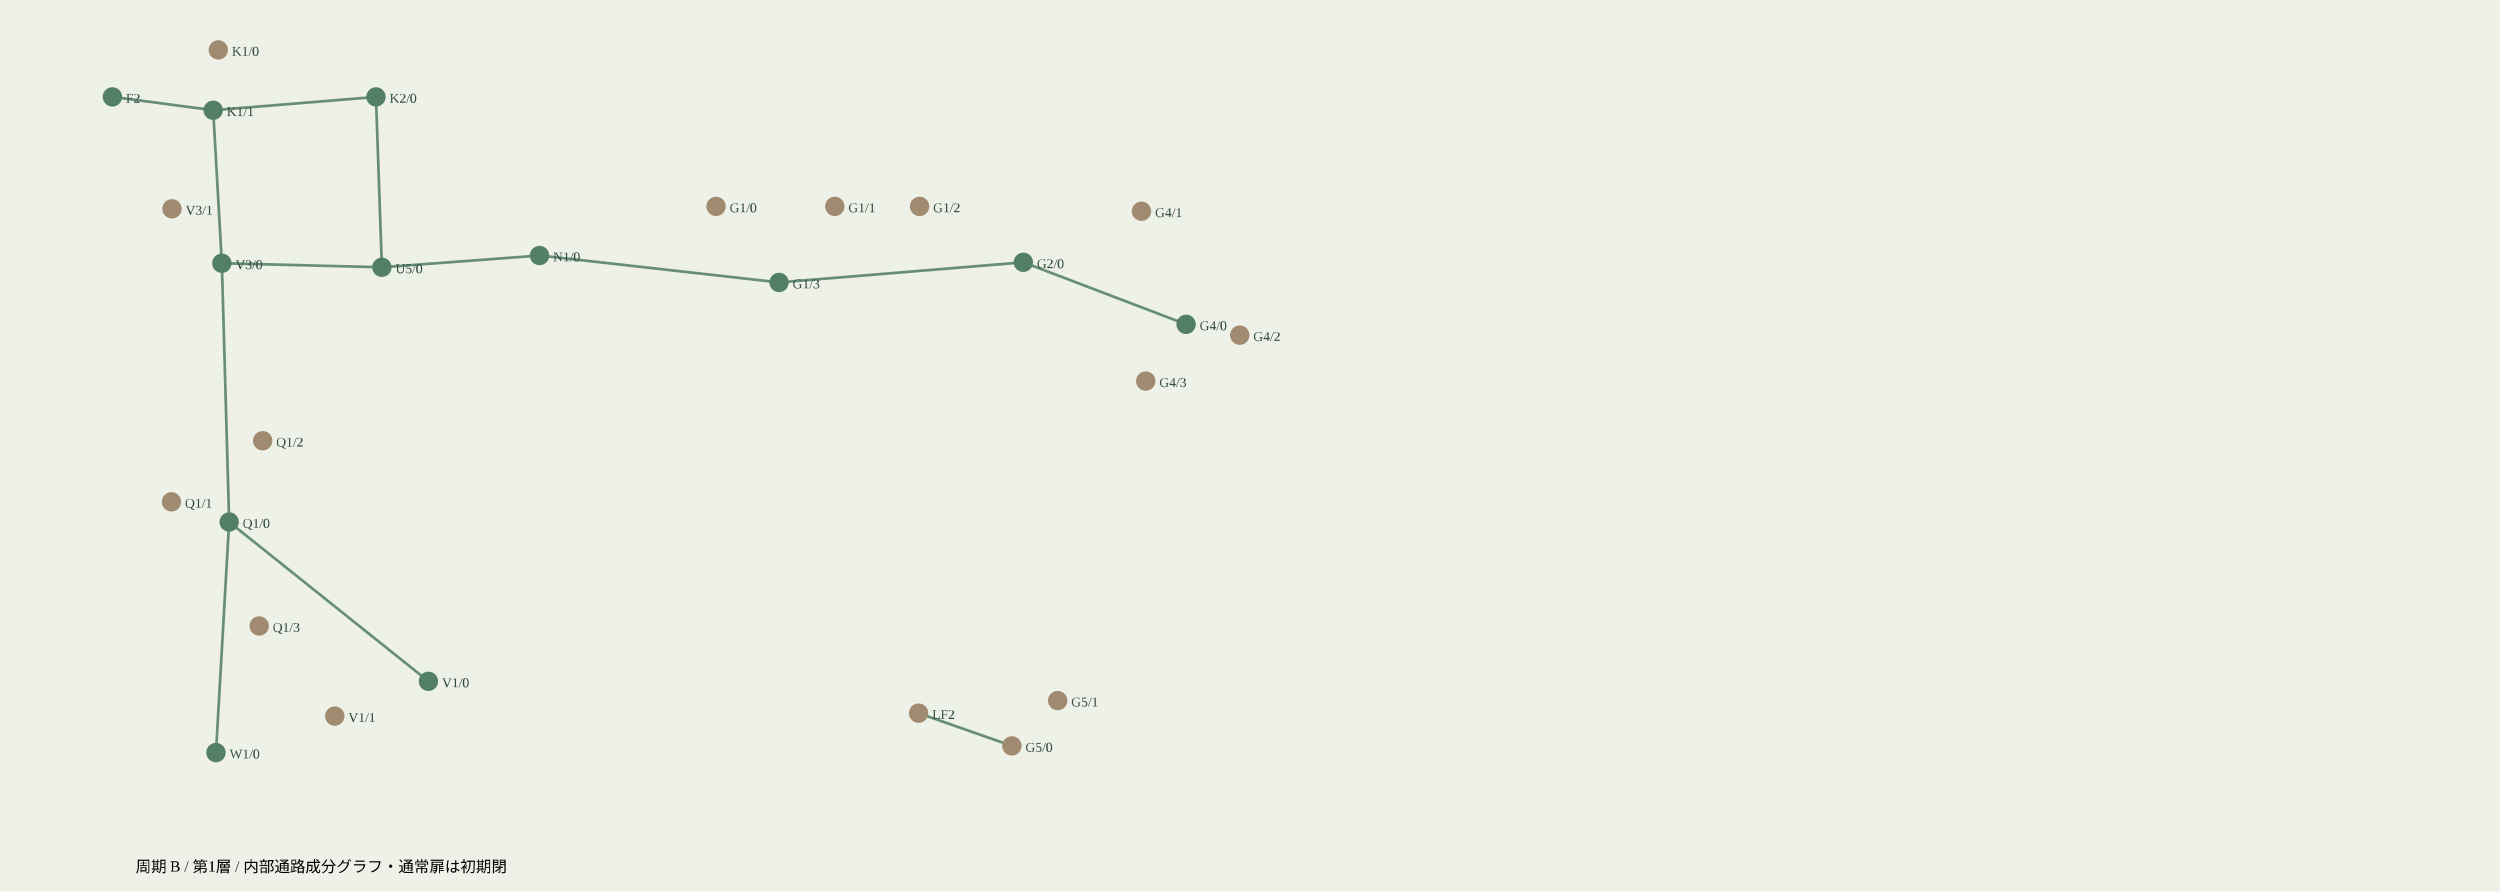
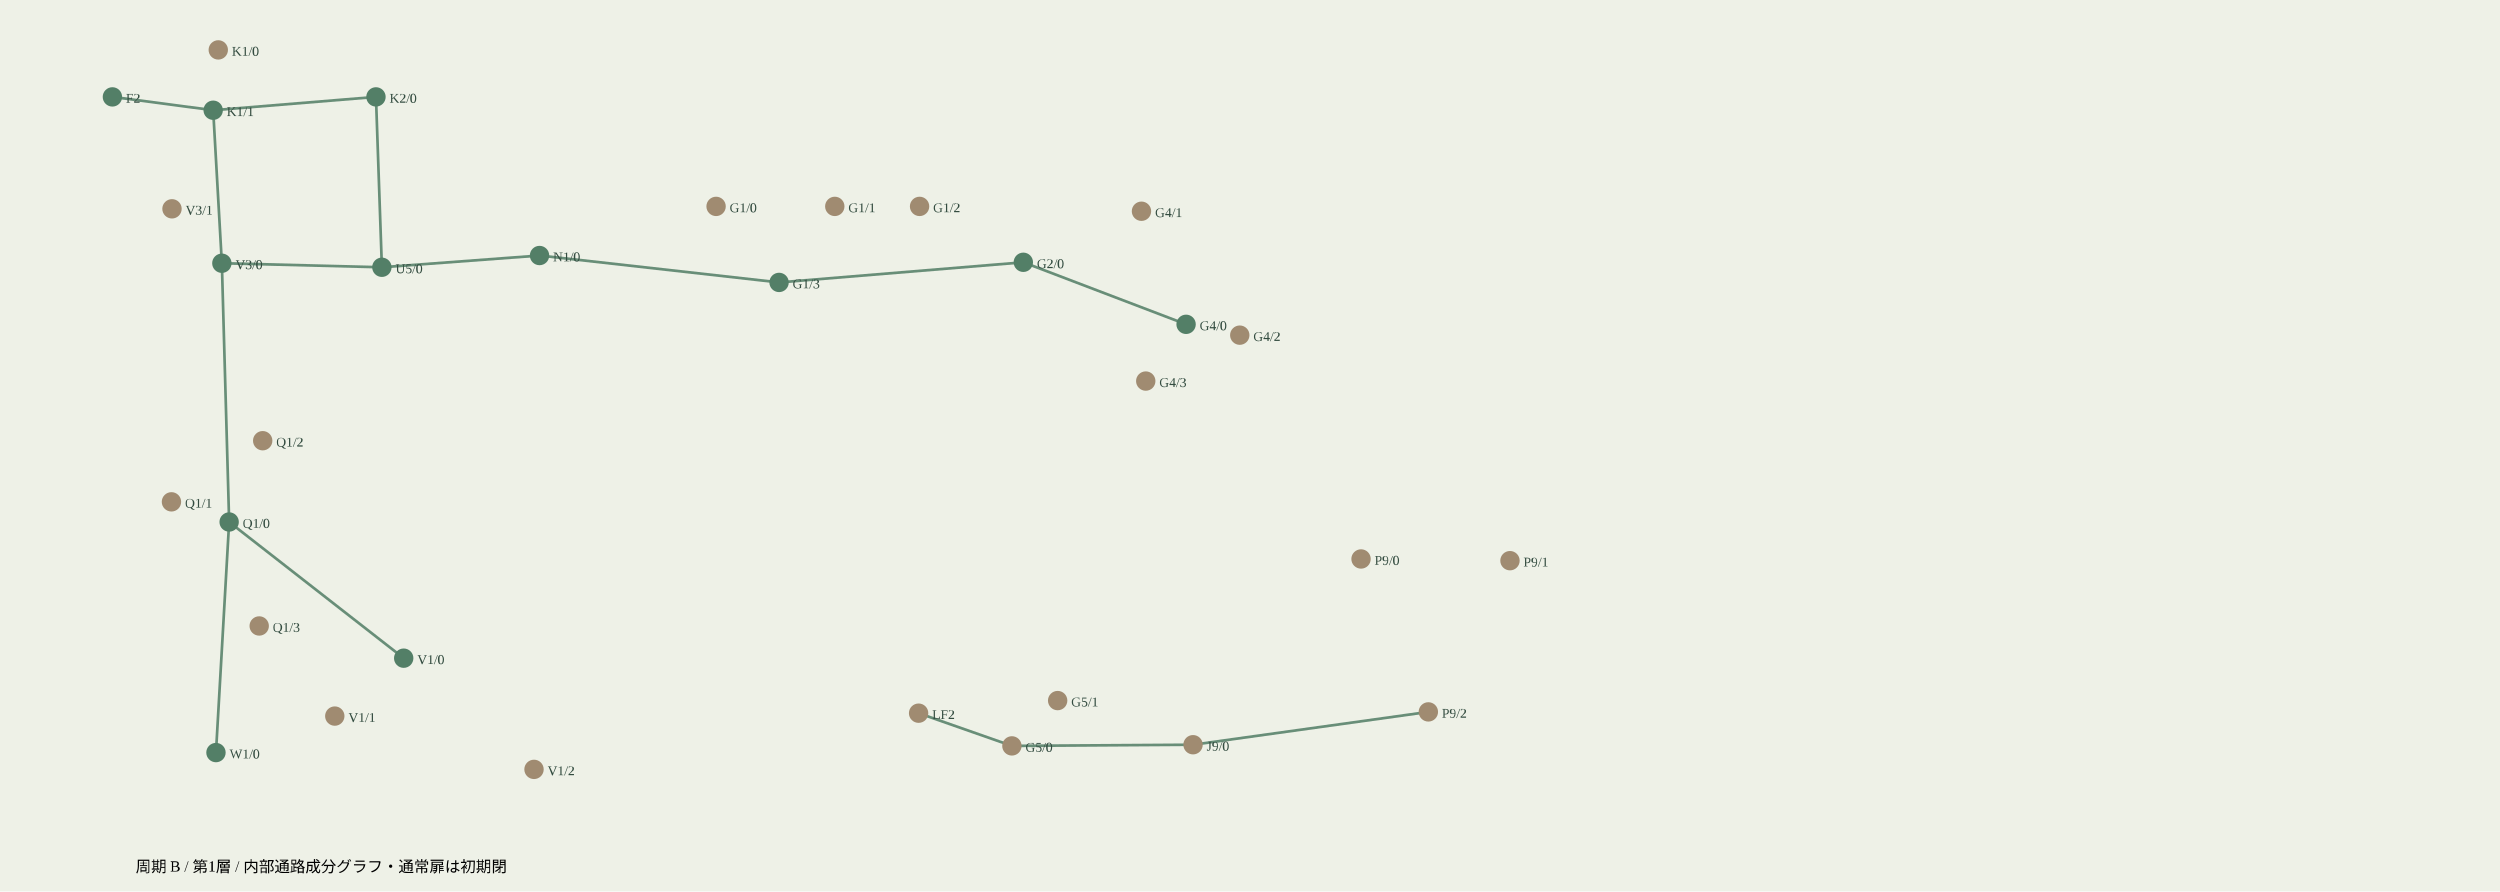
<svg xmlns="http://www.w3.org/2000/svg" viewBox="-7 -1 129 46">
  <rect x="-7" y="-1" width="129" height="46" fill="#eef1e7" />
  <line x1="4" y1="4.688" x2="12.4" y2="4" stroke="#688e78" stroke-width=".14" />
  <line x1="4" y1="4.688" x2="4.448" y2="12.583" stroke="#688e78" stroke-width=".14" />
  <line x1="12.4" y1="4" x2="12.705" y2="12.791" stroke="#688e78" stroke-width=".14" />
  <line x1="12.705" y1="12.791" x2="20.84" y2="12.185" stroke="#688e78" stroke-width=".14" />
  <line x1="20.84" y1="12.185" x2="33.2" y2="13.573" stroke="#688e78" stroke-width=".14" />
  <line x1="4.448" y1="12.583" x2="12.705" y2="12.791" stroke="#688e78" stroke-width=".14" />
  <line x1="4.448" y1="12.583" x2="4.824" y2="25.935" stroke="#688e78" stroke-width=".14" />
  <line x1="4.824" y1="25.935" x2="4.144" y2="37.833" stroke="#688e78" stroke-width=".14" />
-   <line x1="4.824" y1="25.935" x2="15.107" y2="34.156" stroke="#688e78" stroke-width=".14" />
+   <line x1="4.824" y1="25.935" x2="13.831" y2="32.962" stroke="#688e78" stroke-width=".14" />
  <line x1="33.2" y1="13.573" x2="45.804" y2="12.534" stroke="#688e78" stroke-width=".14" />
  <line x1="45.804" y1="12.534" x2="54.202" y2="15.735" stroke="#688e78" stroke-width=".14" />
+   <line x1="45.214" y1="37.488" x2="54.561" y2="37.428" stroke="#688e78" stroke-width=".14" />
+   <line x1="54.561" y1="37.428" x2="66.703" y2="35.734" stroke="#688e78" stroke-width=".14" />
  <line x1="40.4" y1="35.8" x2="45.214" y2="37.488" stroke="#688e78" stroke-width=".14" />
  <line x1="-1.2" y1="4" x2="4" y2="4.688" stroke="#688e78" stroke-width=".14" />
  <circle cx="4.263" cy="1.575" r=".5" fill="#a08b71" />
  <text x="4.963" y="1.875" font-size=".7" fill="#334c40">K1/0</text>
  <circle cx="4" cy="4.688" r=".5" fill="#537f67" />
  <text x="4.7" y="4.988" font-size=".7" fill="#334c40">K1/1</text>
  <circle cx="12.4" cy="4" r=".5" fill="#537f67" />
  <text x="13.1" y="4.3" font-size=".7" fill="#334c40">K2/0</text>
  <circle cx="12.705" cy="12.791" r=".5" fill="#537f67" />
  <text x="13.405" y="13.091" font-size=".7" fill="#334c40">U5/0</text>
  <circle cx="20.84" cy="12.185" r=".5" fill="#537f67" />
  <text x="21.54" y="12.485" font-size=".7" fill="#334c40">N1/0</text>
-   <circle cx="15.107" cy="34.156" r=".5" fill="#537f67" />
-   <text x="15.807" y="34.456" font-size=".7" fill="#334c40">V1/0</text>
+   <circle cx="13.831" cy="32.962" r=".5" fill="#537f67" />
+   <text x="14.531" y="33.262" font-size=".7" fill="#334c40">V1/0</text>
  <circle cx="10.275" cy="35.95" r=".5" fill="#a08b71" />
  <text x="10.975" y="36.25" font-size=".7" fill="#334c40">V1/1</text>
+   <circle cx="20.555" cy="38.7" r=".5" fill="#a08b71" />
+   <text x="21.255" y="39" font-size=".7" fill="#334c40">V1/2</text>
  <circle cx="4.448" cy="12.583" r=".5" fill="#537f67" />
  <text x="5.148" y="12.883" font-size=".7" fill="#334c40">V3/0</text>
  <circle cx="1.875" cy="9.775" r=".5" fill="#a08b71" />
  <text x="2.575" y="10.075" font-size=".7" fill="#334c40">V3/1</text>
  <circle cx="4.824" cy="25.935" r=".5" fill="#537f67" />
  <text x="5.524" y="26.235" font-size=".7" fill="#334c40">Q1/0</text>
  <circle cx="1.847" cy="24.895" r=".5" fill="#a08b71" />
  <text x="2.547" y="25.195" font-size=".7" fill="#334c40">Q1/1</text>
  <circle cx="6.555" cy="21.741" r=".5" fill="#a08b71" />
  <text x="7.255" y="22.041" font-size=".7" fill="#334c40">Q1/2</text>
  <circle cx="6.375" cy="31.3" r=".5" fill="#a08b71" />
  <text x="7.075" y="31.6" font-size=".7" fill="#334c40">Q1/3</text>
  <circle cx="4.144" cy="37.833" r=".5" fill="#537f67" />
  <text x="4.844" y="38.133" font-size=".7" fill="#334c40">W1/0</text>
  <circle cx="29.95" cy="9.65" r=".5" fill="#a08b71" />
  <text x="30.65" y="9.95" font-size=".7" fill="#334c40">G1/0</text>
  <circle cx="36.075" cy="9.65" r=".5" fill="#a08b71" />
  <text x="36.775" y="9.95" font-size=".7" fill="#334c40">G1/1</text>
  <circle cx="40.45" cy="9.65" r=".5" fill="#a08b71" />
  <text x="41.15" y="9.95" font-size=".7" fill="#334c40">G1/2</text>
  <circle cx="33.2" cy="13.573" r=".5" fill="#537f67" />
  <text x="33.9" y="13.873" font-size=".7" fill="#334c40">G1/3</text>
  <circle cx="45.804" cy="12.534" r=".5" fill="#537f67" />
  <text x="46.504" y="12.834" font-size=".7" fill="#334c40">G2/0</text>
  <circle cx="54.202" cy="15.735" r=".5" fill="#537f67" />
  <text x="54.902" y="16.035" font-size=".7" fill="#334c40">G4/0</text>
  <circle cx="51.9" cy="9.9" r=".5" fill="#a08b71" />
  <text x="52.6" y="10.2" font-size=".7" fill="#334c40">G4/1</text>
  <circle cx="56.972" cy="16.294" r=".5" fill="#a08b71" />
  <text x="57.672" y="16.594" font-size=".7" fill="#334c40">G4/2</text>
  <circle cx="52.121" cy="18.663" r=".5" fill="#a08b71" />
  <text x="52.821" y="18.963" font-size=".7" fill="#334c40">G4/3</text>
  <circle cx="45.214" cy="37.488" r=".5" fill="#a08b71" />
  <text x="45.914" y="37.788" font-size=".7" fill="#334c40">G5/0</text>
  <circle cx="47.575" cy="35.15" r=".5" fill="#a08b71" />
  <text x="48.275" y="35.45" font-size=".7" fill="#334c40">G5/1</text>
+   <circle cx="54.561" cy="37.428" r=".5" fill="#a08b71" />
+   <text x="55.261" y="37.728" font-size=".7" fill="#334c40">J9/0</text>
+   <circle cx="63.23" cy="27.843" r=".5" fill="#a08b71" />
+   <text x="63.93" y="28.143" font-size=".7" fill="#334c40">P9/0</text>
+   <circle cx="70.915" cy="27.931" r=".5" fill="#a08b71" />
+   <text x="71.615" y="28.231" font-size=".7" fill="#334c40">P9/1</text>
+   <circle cx="66.703" cy="35.734" r=".5" fill="#a08b71" />
+   <text x="67.403" y="36.034" font-size=".7" fill="#334c40">P9/2</text>
  <circle cx="-1.2" cy="4" r=".5" fill="#537f67" />
  <text x="-0.5" y="4.3" font-size=".7" fill="#334c40">F2</text>
  <circle cx="40.4" cy="35.8" r=".5" fill="#a08b71" />
  <text x="41.1" y="36.1" font-size=".7" fill="#334c40">LF2</text>
  <text x="0" y="44" font-size=".8">周期 B / 第1層 / 内部通路成分グラフ・通常扉は初期閉</text>
</svg>
